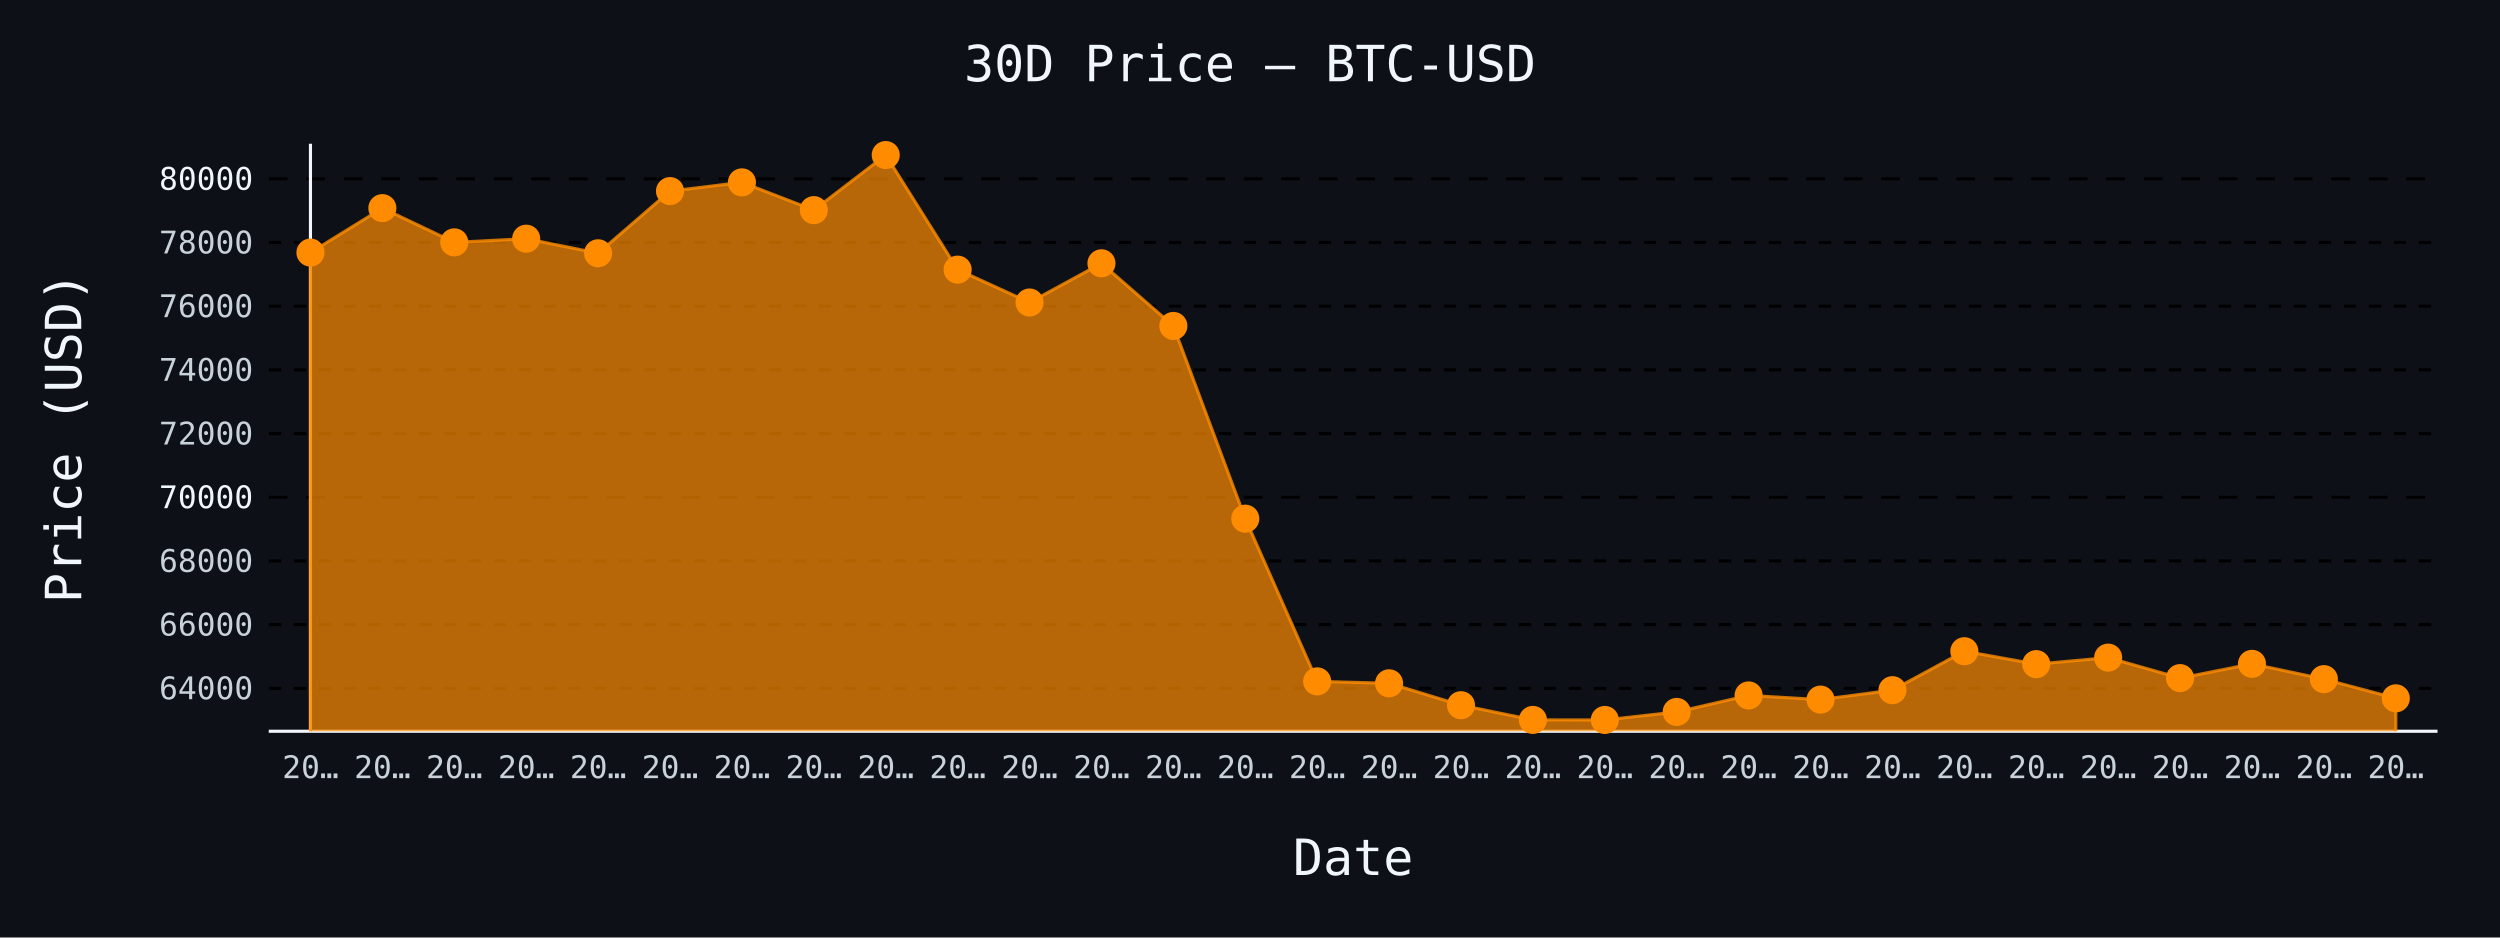
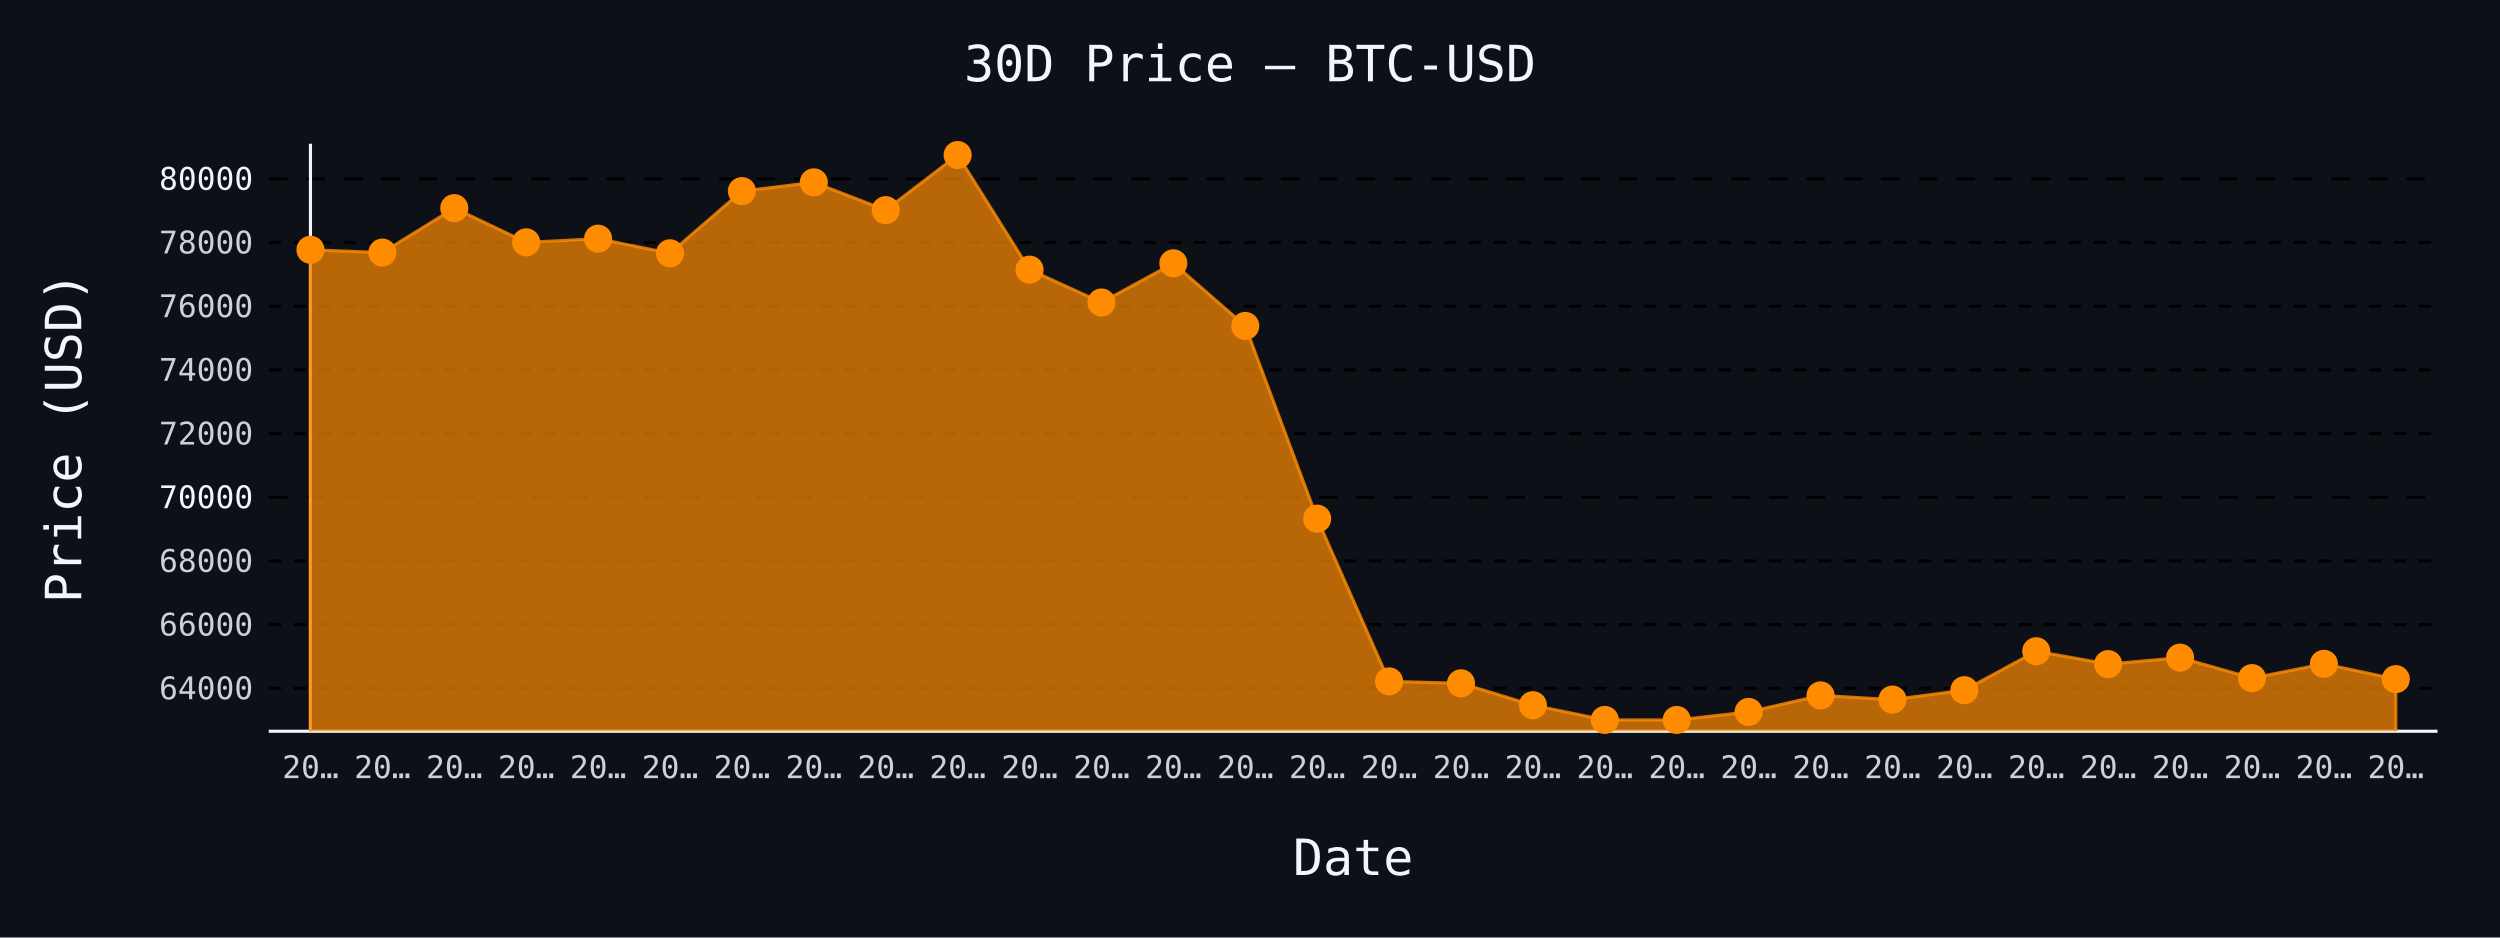
- <svg xmlns="http://www.w3.org/2000/svg" id="chart-a215b95f-1961-4ba1-a238-195ed9b7a596" class="pygal-chart" viewBox="0 0 800 300">
+ <svg xmlns="http://www.w3.org/2000/svg" id="chart-b059f15b-5cef-47e6-8292-bd2d8f79fd1d" class="pygal-chart" viewBox="0 0 800 300">
  <defs>
-     <style type="text/css">#chart-a215b95f-1961-4ba1-a238-195ed9b7a596{-webkit-user-select:none;-webkit-font-smoothing:antialiased;font-family:monospace}#chart-a215b95f-1961-4ba1-a238-195ed9b7a596 .title{font-family:monospace;font-size:16px}#chart-a215b95f-1961-4ba1-a238-195ed9b7a596 .legends .legend text{font-family:monospace;font-size:14px}#chart-a215b95f-1961-4ba1-a238-195ed9b7a596 .axis text{font-family:monospace;font-size:10px}#chart-a215b95f-1961-4ba1-a238-195ed9b7a596 .axis text.major{font-family:monospace;font-size:10px}#chart-a215b95f-1961-4ba1-a238-195ed9b7a596 .text-overlay text.value{font-family:monospace;font-size:16px}#chart-a215b95f-1961-4ba1-a238-195ed9b7a596 .text-overlay text.label{font-family:monospace;font-size:10px}#chart-a215b95f-1961-4ba1-a238-195ed9b7a596 .tooltip{font-family:monospace;font-size:14px}#chart-a215b95f-1961-4ba1-a238-195ed9b7a596 text.no_data{font-family:monospace;font-size:64px}
- #chart-a215b95f-1961-4ba1-a238-195ed9b7a596{background-color:#0d1117}#chart-a215b95f-1961-4ba1-a238-195ed9b7a596 path,#chart-a215b95f-1961-4ba1-a238-195ed9b7a596 line,#chart-a215b95f-1961-4ba1-a238-195ed9b7a596 rect,#chart-a215b95f-1961-4ba1-a238-195ed9b7a596 circle{-webkit-transition:150ms;-moz-transition:150ms;transition:150ms}#chart-a215b95f-1961-4ba1-a238-195ed9b7a596 .graph &gt; .background{fill:#0d1117}#chart-a215b95f-1961-4ba1-a238-195ed9b7a596 .plot &gt; .background{fill:#0d1117}#chart-a215b95f-1961-4ba1-a238-195ed9b7a596 .graph{fill:#c9d1d9}#chart-a215b95f-1961-4ba1-a238-195ed9b7a596 text.no_data{fill:#f0f6fc}#chart-a215b95f-1961-4ba1-a238-195ed9b7a596 .title{fill:#f0f6fc}#chart-a215b95f-1961-4ba1-a238-195ed9b7a596 .legends .legend text{fill:#c9d1d9}#chart-a215b95f-1961-4ba1-a238-195ed9b7a596 .legends .legend:hover text{fill:#f0f6fc}#chart-a215b95f-1961-4ba1-a238-195ed9b7a596 .axis .line{stroke:#f0f6fc}#chart-a215b95f-1961-4ba1-a238-195ed9b7a596 .axis .guide.line{stroke:#8b949e}#chart-a215b95f-1961-4ba1-a238-195ed9b7a596 .axis .major.line{stroke:#c9d1d9}#chart-a215b95f-1961-4ba1-a238-195ed9b7a596 .axis text.major{fill:#f0f6fc}#chart-a215b95f-1961-4ba1-a238-195ed9b7a596 .axis.y .guides:hover .guide.line,#chart-a215b95f-1961-4ba1-a238-195ed9b7a596 .line-graph .axis.x .guides:hover .guide.line,#chart-a215b95f-1961-4ba1-a238-195ed9b7a596 .stackedline-graph .axis.x .guides:hover .guide.line,#chart-a215b95f-1961-4ba1-a238-195ed9b7a596 .xy-graph .axis.x .guides:hover .guide.line{stroke:#f0f6fc}#chart-a215b95f-1961-4ba1-a238-195ed9b7a596 .axis .guides:hover text{fill:#f0f6fc}#chart-a215b95f-1961-4ba1-a238-195ed9b7a596 .reactive{fill-opacity:.7;stroke-opacity:.8;stroke-width:1}#chart-a215b95f-1961-4ba1-a238-195ed9b7a596 .ci{stroke:#c9d1d9}#chart-a215b95f-1961-4ba1-a238-195ed9b7a596 .reactive.active,#chart-a215b95f-1961-4ba1-a238-195ed9b7a596 .active .reactive{fill-opacity:.8;stroke-opacity:.9;stroke-width:4}#chart-a215b95f-1961-4ba1-a238-195ed9b7a596 .ci .reactive.active{stroke-width:1.5}#chart-a215b95f-1961-4ba1-a238-195ed9b7a596 .series text{fill:#f0f6fc}#chart-a215b95f-1961-4ba1-a238-195ed9b7a596 .tooltip rect{fill:#0d1117;stroke:#f0f6fc;-webkit-transition:opacity 150ms;-moz-transition:opacity 150ms;transition:opacity 150ms}#chart-a215b95f-1961-4ba1-a238-195ed9b7a596 .tooltip .label{fill:#c9d1d9}#chart-a215b95f-1961-4ba1-a238-195ed9b7a596 .tooltip .label{fill:#c9d1d9}#chart-a215b95f-1961-4ba1-a238-195ed9b7a596 .tooltip .legend{font-size:.8em;fill:#8b949e}#chart-a215b95f-1961-4ba1-a238-195ed9b7a596 .tooltip .x_label{font-size:.6em;fill:#f0f6fc}#chart-a215b95f-1961-4ba1-a238-195ed9b7a596 .tooltip .xlink{font-size:.5em;text-decoration:underline}#chart-a215b95f-1961-4ba1-a238-195ed9b7a596 .tooltip .value{font-size:1.5em}#chart-a215b95f-1961-4ba1-a238-195ed9b7a596 .bound{font-size:.5em}#chart-a215b95f-1961-4ba1-a238-195ed9b7a596 .max-value{font-size:.75em;fill:#8b949e}#chart-a215b95f-1961-4ba1-a238-195ed9b7a596 .map-element{fill:#0d1117;stroke:#8b949e !important}#chart-a215b95f-1961-4ba1-a238-195ed9b7a596 .map-element .reactive{fill-opacity:inherit;stroke-opacity:inherit}#chart-a215b95f-1961-4ba1-a238-195ed9b7a596 .color-0,#chart-a215b95f-1961-4ba1-a238-195ed9b7a596 .color-0 a:visited{stroke:#ff8c00;fill:#ff8c00}#chart-a215b95f-1961-4ba1-a238-195ed9b7a596 .text-overlay .color-0 text{fill:black}
- #chart-a215b95f-1961-4ba1-a238-195ed9b7a596 text.no_data{text-anchor:middle}#chart-a215b95f-1961-4ba1-a238-195ed9b7a596 .guide.line{fill:none}#chart-a215b95f-1961-4ba1-a238-195ed9b7a596 .centered{text-anchor:middle}#chart-a215b95f-1961-4ba1-a238-195ed9b7a596 .title{text-anchor:middle}#chart-a215b95f-1961-4ba1-a238-195ed9b7a596 .legends .legend text{fill-opacity:1}#chart-a215b95f-1961-4ba1-a238-195ed9b7a596 .axis.x text{text-anchor:middle}#chart-a215b95f-1961-4ba1-a238-195ed9b7a596 .axis.x:not(.web) text[transform]{text-anchor:start}#chart-a215b95f-1961-4ba1-a238-195ed9b7a596 .axis.x:not(.web) text[transform].backwards{text-anchor:end}#chart-a215b95f-1961-4ba1-a238-195ed9b7a596 .axis.y text{text-anchor:end}#chart-a215b95f-1961-4ba1-a238-195ed9b7a596 .axis.y text[transform].backwards{text-anchor:start}#chart-a215b95f-1961-4ba1-a238-195ed9b7a596 .axis.y2 text{text-anchor:start}#chart-a215b95f-1961-4ba1-a238-195ed9b7a596 .axis.y2 text[transform].backwards{text-anchor:end}#chart-a215b95f-1961-4ba1-a238-195ed9b7a596 .axis .guide.line{stroke-dasharray:4,4;stroke:black}#chart-a215b95f-1961-4ba1-a238-195ed9b7a596 .axis .major.guide.line{stroke-dasharray:6,6;stroke:black}#chart-a215b95f-1961-4ba1-a238-195ed9b7a596 .horizontal .axis.y .guide.line,#chart-a215b95f-1961-4ba1-a238-195ed9b7a596 .horizontal .axis.y2 .guide.line,#chart-a215b95f-1961-4ba1-a238-195ed9b7a596 .vertical .axis.x .guide.line{opacity:0}#chart-a215b95f-1961-4ba1-a238-195ed9b7a596 .horizontal .axis.always_show .guide.line,#chart-a215b95f-1961-4ba1-a238-195ed9b7a596 .vertical .axis.always_show .guide.line{opacity:1 !important}#chart-a215b95f-1961-4ba1-a238-195ed9b7a596 .axis.y .guides:hover .guide.line,#chart-a215b95f-1961-4ba1-a238-195ed9b7a596 .axis.y2 .guides:hover .guide.line,#chart-a215b95f-1961-4ba1-a238-195ed9b7a596 .axis.x .guides:hover .guide.line{opacity:1}#chart-a215b95f-1961-4ba1-a238-195ed9b7a596 .axis .guides:hover text{opacity:1}#chart-a215b95f-1961-4ba1-a238-195ed9b7a596 .nofill{fill:none}#chart-a215b95f-1961-4ba1-a238-195ed9b7a596 .subtle-fill{fill-opacity:.2}#chart-a215b95f-1961-4ba1-a238-195ed9b7a596 .dot{stroke-width:1px;fill-opacity:1;stroke-opacity:1}#chart-a215b95f-1961-4ba1-a238-195ed9b7a596 .dot.active{stroke-width:5px}#chart-a215b95f-1961-4ba1-a238-195ed9b7a596 .dot.negative{fill:transparent}#chart-a215b95f-1961-4ba1-a238-195ed9b7a596 text,#chart-a215b95f-1961-4ba1-a238-195ed9b7a596 tspan{stroke:none !important}#chart-a215b95f-1961-4ba1-a238-195ed9b7a596 .series text.active{opacity:1}#chart-a215b95f-1961-4ba1-a238-195ed9b7a596 .tooltip rect{fill-opacity:.95;stroke-width:.5}#chart-a215b95f-1961-4ba1-a238-195ed9b7a596 .tooltip text{fill-opacity:1}#chart-a215b95f-1961-4ba1-a238-195ed9b7a596 .showable{visibility:hidden}#chart-a215b95f-1961-4ba1-a238-195ed9b7a596 .showable.shown{visibility:visible}#chart-a215b95f-1961-4ba1-a238-195ed9b7a596 .gauge-background{fill:rgba(229,229,229,1);stroke:none}#chart-a215b95f-1961-4ba1-a238-195ed9b7a596 .bg-lines{stroke:#0d1117;stroke-width:2px}</style>
+     <style type="text/css">#chart-b059f15b-5cef-47e6-8292-bd2d8f79fd1d{-webkit-user-select:none;-webkit-font-smoothing:antialiased;font-family:monospace}#chart-b059f15b-5cef-47e6-8292-bd2d8f79fd1d .title{font-family:monospace;font-size:16px}#chart-b059f15b-5cef-47e6-8292-bd2d8f79fd1d .legends .legend text{font-family:monospace;font-size:14px}#chart-b059f15b-5cef-47e6-8292-bd2d8f79fd1d .axis text{font-family:monospace;font-size:10px}#chart-b059f15b-5cef-47e6-8292-bd2d8f79fd1d .axis text.major{font-family:monospace;font-size:10px}#chart-b059f15b-5cef-47e6-8292-bd2d8f79fd1d .text-overlay text.value{font-family:monospace;font-size:16px}#chart-b059f15b-5cef-47e6-8292-bd2d8f79fd1d .text-overlay text.label{font-family:monospace;font-size:10px}#chart-b059f15b-5cef-47e6-8292-bd2d8f79fd1d .tooltip{font-family:monospace;font-size:14px}#chart-b059f15b-5cef-47e6-8292-bd2d8f79fd1d text.no_data{font-family:monospace;font-size:64px}
+ #chart-b059f15b-5cef-47e6-8292-bd2d8f79fd1d{background-color:#0d1117}#chart-b059f15b-5cef-47e6-8292-bd2d8f79fd1d path,#chart-b059f15b-5cef-47e6-8292-bd2d8f79fd1d line,#chart-b059f15b-5cef-47e6-8292-bd2d8f79fd1d rect,#chart-b059f15b-5cef-47e6-8292-bd2d8f79fd1d circle{-webkit-transition:150ms;-moz-transition:150ms;transition:150ms}#chart-b059f15b-5cef-47e6-8292-bd2d8f79fd1d .graph &gt; .background{fill:#0d1117}#chart-b059f15b-5cef-47e6-8292-bd2d8f79fd1d .plot &gt; .background{fill:#0d1117}#chart-b059f15b-5cef-47e6-8292-bd2d8f79fd1d .graph{fill:#c9d1d9}#chart-b059f15b-5cef-47e6-8292-bd2d8f79fd1d text.no_data{fill:#f0f6fc}#chart-b059f15b-5cef-47e6-8292-bd2d8f79fd1d .title{fill:#f0f6fc}#chart-b059f15b-5cef-47e6-8292-bd2d8f79fd1d .legends .legend text{fill:#c9d1d9}#chart-b059f15b-5cef-47e6-8292-bd2d8f79fd1d .legends .legend:hover text{fill:#f0f6fc}#chart-b059f15b-5cef-47e6-8292-bd2d8f79fd1d .axis .line{stroke:#f0f6fc}#chart-b059f15b-5cef-47e6-8292-bd2d8f79fd1d .axis .guide.line{stroke:#8b949e}#chart-b059f15b-5cef-47e6-8292-bd2d8f79fd1d .axis .major.line{stroke:#c9d1d9}#chart-b059f15b-5cef-47e6-8292-bd2d8f79fd1d .axis text.major{fill:#f0f6fc}#chart-b059f15b-5cef-47e6-8292-bd2d8f79fd1d .axis.y .guides:hover .guide.line,#chart-b059f15b-5cef-47e6-8292-bd2d8f79fd1d .line-graph .axis.x .guides:hover .guide.line,#chart-b059f15b-5cef-47e6-8292-bd2d8f79fd1d .stackedline-graph .axis.x .guides:hover .guide.line,#chart-b059f15b-5cef-47e6-8292-bd2d8f79fd1d .xy-graph .axis.x .guides:hover .guide.line{stroke:#f0f6fc}#chart-b059f15b-5cef-47e6-8292-bd2d8f79fd1d .axis .guides:hover text{fill:#f0f6fc}#chart-b059f15b-5cef-47e6-8292-bd2d8f79fd1d .reactive{fill-opacity:.7;stroke-opacity:.8;stroke-width:1}#chart-b059f15b-5cef-47e6-8292-bd2d8f79fd1d .ci{stroke:#c9d1d9}#chart-b059f15b-5cef-47e6-8292-bd2d8f79fd1d .reactive.active,#chart-b059f15b-5cef-47e6-8292-bd2d8f79fd1d .active .reactive{fill-opacity:.8;stroke-opacity:.9;stroke-width:4}#chart-b059f15b-5cef-47e6-8292-bd2d8f79fd1d .ci .reactive.active{stroke-width:1.5}#chart-b059f15b-5cef-47e6-8292-bd2d8f79fd1d .series text{fill:#f0f6fc}#chart-b059f15b-5cef-47e6-8292-bd2d8f79fd1d .tooltip rect{fill:#0d1117;stroke:#f0f6fc;-webkit-transition:opacity 150ms;-moz-transition:opacity 150ms;transition:opacity 150ms}#chart-b059f15b-5cef-47e6-8292-bd2d8f79fd1d .tooltip .label{fill:#c9d1d9}#chart-b059f15b-5cef-47e6-8292-bd2d8f79fd1d .tooltip .label{fill:#c9d1d9}#chart-b059f15b-5cef-47e6-8292-bd2d8f79fd1d .tooltip .legend{font-size:.8em;fill:#8b949e}#chart-b059f15b-5cef-47e6-8292-bd2d8f79fd1d .tooltip .x_label{font-size:.6em;fill:#f0f6fc}#chart-b059f15b-5cef-47e6-8292-bd2d8f79fd1d .tooltip .xlink{font-size:.5em;text-decoration:underline}#chart-b059f15b-5cef-47e6-8292-bd2d8f79fd1d .tooltip .value{font-size:1.5em}#chart-b059f15b-5cef-47e6-8292-bd2d8f79fd1d .bound{font-size:.5em}#chart-b059f15b-5cef-47e6-8292-bd2d8f79fd1d .max-value{font-size:.75em;fill:#8b949e}#chart-b059f15b-5cef-47e6-8292-bd2d8f79fd1d .map-element{fill:#0d1117;stroke:#8b949e !important}#chart-b059f15b-5cef-47e6-8292-bd2d8f79fd1d .map-element .reactive{fill-opacity:inherit;stroke-opacity:inherit}#chart-b059f15b-5cef-47e6-8292-bd2d8f79fd1d .color-0,#chart-b059f15b-5cef-47e6-8292-bd2d8f79fd1d .color-0 a:visited{stroke:#ff8c00;fill:#ff8c00}#chart-b059f15b-5cef-47e6-8292-bd2d8f79fd1d .text-overlay .color-0 text{fill:black}
+ #chart-b059f15b-5cef-47e6-8292-bd2d8f79fd1d text.no_data{text-anchor:middle}#chart-b059f15b-5cef-47e6-8292-bd2d8f79fd1d .guide.line{fill:none}#chart-b059f15b-5cef-47e6-8292-bd2d8f79fd1d .centered{text-anchor:middle}#chart-b059f15b-5cef-47e6-8292-bd2d8f79fd1d .title{text-anchor:middle}#chart-b059f15b-5cef-47e6-8292-bd2d8f79fd1d .legends .legend text{fill-opacity:1}#chart-b059f15b-5cef-47e6-8292-bd2d8f79fd1d .axis.x text{text-anchor:middle}#chart-b059f15b-5cef-47e6-8292-bd2d8f79fd1d .axis.x:not(.web) text[transform]{text-anchor:start}#chart-b059f15b-5cef-47e6-8292-bd2d8f79fd1d .axis.x:not(.web) text[transform].backwards{text-anchor:end}#chart-b059f15b-5cef-47e6-8292-bd2d8f79fd1d .axis.y text{text-anchor:end}#chart-b059f15b-5cef-47e6-8292-bd2d8f79fd1d .axis.y text[transform].backwards{text-anchor:start}#chart-b059f15b-5cef-47e6-8292-bd2d8f79fd1d .axis.y2 text{text-anchor:start}#chart-b059f15b-5cef-47e6-8292-bd2d8f79fd1d .axis.y2 text[transform].backwards{text-anchor:end}#chart-b059f15b-5cef-47e6-8292-bd2d8f79fd1d .axis .guide.line{stroke-dasharray:4,4;stroke:black}#chart-b059f15b-5cef-47e6-8292-bd2d8f79fd1d .axis .major.guide.line{stroke-dasharray:6,6;stroke:black}#chart-b059f15b-5cef-47e6-8292-bd2d8f79fd1d .horizontal .axis.y .guide.line,#chart-b059f15b-5cef-47e6-8292-bd2d8f79fd1d .horizontal .axis.y2 .guide.line,#chart-b059f15b-5cef-47e6-8292-bd2d8f79fd1d .vertical .axis.x .guide.line{opacity:0}#chart-b059f15b-5cef-47e6-8292-bd2d8f79fd1d .horizontal .axis.always_show .guide.line,#chart-b059f15b-5cef-47e6-8292-bd2d8f79fd1d .vertical .axis.always_show .guide.line{opacity:1 !important}#chart-b059f15b-5cef-47e6-8292-bd2d8f79fd1d .axis.y .guides:hover .guide.line,#chart-b059f15b-5cef-47e6-8292-bd2d8f79fd1d .axis.y2 .guides:hover .guide.line,#chart-b059f15b-5cef-47e6-8292-bd2d8f79fd1d .axis.x .guides:hover .guide.line{opacity:1}#chart-b059f15b-5cef-47e6-8292-bd2d8f79fd1d .axis .guides:hover text{opacity:1}#chart-b059f15b-5cef-47e6-8292-bd2d8f79fd1d .nofill{fill:none}#chart-b059f15b-5cef-47e6-8292-bd2d8f79fd1d .subtle-fill{fill-opacity:.2}#chart-b059f15b-5cef-47e6-8292-bd2d8f79fd1d .dot{stroke-width:1px;fill-opacity:1;stroke-opacity:1}#chart-b059f15b-5cef-47e6-8292-bd2d8f79fd1d .dot.active{stroke-width:5px}#chart-b059f15b-5cef-47e6-8292-bd2d8f79fd1d .dot.negative{fill:transparent}#chart-b059f15b-5cef-47e6-8292-bd2d8f79fd1d text,#chart-b059f15b-5cef-47e6-8292-bd2d8f79fd1d tspan{stroke:none !important}#chart-b059f15b-5cef-47e6-8292-bd2d8f79fd1d .series text.active{opacity:1}#chart-b059f15b-5cef-47e6-8292-bd2d8f79fd1d .tooltip rect{fill-opacity:.95;stroke-width:.5}#chart-b059f15b-5cef-47e6-8292-bd2d8f79fd1d .tooltip text{fill-opacity:1}#chart-b059f15b-5cef-47e6-8292-bd2d8f79fd1d .showable{visibility:hidden}#chart-b059f15b-5cef-47e6-8292-bd2d8f79fd1d .showable.shown{visibility:visible}#chart-b059f15b-5cef-47e6-8292-bd2d8f79fd1d .gauge-background{fill:rgba(229,229,229,1);stroke:none}#chart-b059f15b-5cef-47e6-8292-bd2d8f79fd1d .bg-lines{stroke:#0d1117;stroke-width:2px}</style>
  </defs>
  <g class="graph line-graph vertical">
    <rect x="0" y="0" width="800" height="300" class="background" />
    <g transform="translate(86, 46)" class="plot">
      <rect x="0" y="0" width="694.0" height="188" class="background" />
      <g class="axis y always_show">
        <path d="M0 188 h694" class="line" />
        <g class="guides">
          <path d="M0 174.256 h694" class="guide line" />
          <text x="-5" y="177.756" class="">64000</text>
        </g>
        <g class="guides">
          <path d="M0 153.878 h694" class="guide line" />
          <text x="-5" y="157.378" class="">66000</text>
        </g>
        <g class="guides">
          <path d="M0 133.499 h694" class="guide line" />
          <text x="-5" y="136.999" class="">68000</text>
        </g>
        <g class="guides">
          <path d="M0 113.12 h694" class="major guide line" />
          <text x="-5" y="116.62" class="major">70000</text>
        </g>
        <g class="guides">
          <path d="M0 92.742 h694" class="guide line" />
          <text x="-5" y="96.242" class="">72000</text>
        </g>
        <g class="guides">
          <path d="M0 72.363 h694" class="guide line" />
          <text x="-5" y="75.863" class="">74000</text>
        </g>
        <g class="guides">
          <path d="M0 51.984 h694" class="guide line" />
          <text x="-5" y="55.484" class="">76000</text>
        </g>
        <g class="guides">
          <path d="M0 31.606 h694" class="guide line" />
          <text x="-5" y="35.106" class="">78000</text>
        </g>
        <g class="guides">
          <path d="M0 11.227 h694" class="major guide line" />
          <text x="-5" y="14.727" class="major">80000</text>
        </g>
      </g>
      <g class="axis x">
        <g class="guides">
          <path d="M13.346 0 v188" class="line" />
          <text x="13.346" y="203.0" class="">20…</text>
        </g>
        <g class="guides">
          <path d="M36.357 0 v188" class="guide line" />
          <text x="36.357" y="203.0" class="">20…</text>
        </g>
        <g class="guides">
          <path d="M59.367 0 v188" class="guide line" />
          <text x="59.367" y="203.0" class="">20…</text>
        </g>
        <g class="guides">
          <path d="M82.378 0 v188" class="guide line" />
          <text x="82.378" y="203.0" class="">20…</text>
        </g>
        <g class="guides">
          <path d="M105.389 0 v188" class="guide line" />
          <text x="105.389" y="203.0" class="">20…</text>
        </g>
        <g class="guides">
          <path d="M128.399 0 v188" class="guide line" />
          <text x="128.399" y="203.0" class="">20…</text>
        </g>
        <g class="guides">
          <path d="M151.41 0 v188" class="guide line" />
          <text x="151.41" y="203.0" class="">20…</text>
        </g>
        <g class="guides">
          <path d="M174.42 0 v188" class="guide line" />
          <text x="174.42" y="203.0" class="">20…</text>
        </g>
        <g class="guides">
          <path d="M197.431 0 v188" class="guide line" />
          <text x="197.431" y="203.0" class="">20…</text>
        </g>
        <g class="guides">
          <path d="M220.442 0 v188" class="guide line" />
          <text x="220.442" y="203.0" class="">20…</text>
        </g>
        <g class="guides">
          <path d="M243.452 0 v188" class="guide line" />
          <text x="243.452" y="203.0" class="">20…</text>
        </g>
        <g class="guides">
          <path d="M266.463 0 v188" class="guide line" />
          <text x="266.463" y="203.0" class="">20…</text>
        </g>
        <g class="guides">
          <path d="M289.473 0 v188" class="guide line" />
          <text x="289.473" y="203.0" class="">20…</text>
        </g>
        <g class="guides">
          <path d="M312.484 0 v188" class="guide line" />
          <text x="312.484" y="203.0" class="">20…</text>
        </g>
        <g class="guides">
          <path d="M335.495 0 v188" class="guide line" />
          <text x="335.495" y="203.0" class="">20…</text>
        </g>
        <g class="guides">
          <path d="M358.505 0 v188" class="guide line" />
          <text x="358.505" y="203.0" class="">20…</text>
        </g>
        <g class="guides">
          <path d="M381.516 0 v188" class="guide line" />
          <text x="381.516" y="203.0" class="">20…</text>
        </g>
        <g class="guides">
          <path d="M404.527 0 v188" class="guide line" />
          <text x="404.527" y="203.0" class="">20…</text>
        </g>
        <g class="guides">
          <path d="M427.537 0 v188" class="guide line" />
          <text x="427.537" y="203.0" class="">20…</text>
        </g>
        <g class="guides">
          <path d="M450.548 0 v188" class="guide line" />
          <text x="450.548" y="203.0" class="">20…</text>
        </g>
        <g class="guides">
          <path d="M473.558 0 v188" class="guide line" />
          <text x="473.558" y="203.0" class="">20…</text>
        </g>
        <g class="guides">
          <path d="M496.569 0 v188" class="guide line" />
          <text x="496.569" y="203.0" class="">20…</text>
        </g>
        <g class="guides">
          <path d="M519.58 0 v188" class="guide line" />
          <text x="519.58" y="203.0" class="">20…</text>
        </g>
        <g class="guides">
          <path d="M542.59 0 v188" class="guide line" />
          <text x="542.59" y="203.0" class="">20…</text>
        </g>
        <g class="guides">
          <path d="M565.601 0 v188" class="guide line" />
          <text x="565.601" y="203.0" class="">20…</text>
        </g>
        <g class="guides">
          <path d="M588.611 0 v188" class="guide line" />
          <text x="588.611" y="203.0" class="">20…</text>
        </g>
        <g class="guides">
          <path d="M611.622 0 v188" class="guide line" />
          <text x="611.622" y="203.0" class="">20…</text>
        </g>
        <g class="guides">
          <path d="M634.633 0 v188" class="guide line" />
          <text x="634.633" y="203.0" class="">20…</text>
        </g>
        <g class="guides">
          <path d="M657.643 0 v188" class="guide line" />
          <text x="657.643" y="203.0" class="">20…</text>
        </g>
        <g class="guides">
          <path d="M680.654 0 v188" class="guide line" />
          <text x="680.654" y="203.0" class="">20…</text>
        </g>
      </g>
      <g class="series serie-0 color-0">
-         <path d="M13.346 188 L13.346 34.825 36.357 20.601 59.367 31.555 82.378 30.383 105.389 35.05 128.399 15.15 151.41 12.358 174.42 21.243 197.431 3.615 220.442 40.287 243.452 50.802 266.463 38.259 289.473 58.302 312.484 119.978 335.495 172.045 358.505 172.657 381.516 179.667 404.527 184.374 427.537 184.385 450.548 181.817 473.558 176.539 496.569 177.874 519.58 174.858 542.59 162.396 565.601 166.523 588.611 164.444 611.622 170.996 634.633 166.431 657.643 171.322 680.654 177.466 680.654 188" class="line reactive" />
+         <path d="M13.346 188 L13.346 33.929 36.357 34.825 59.367 20.601 82.378 31.555 105.389 30.383 128.399 35.05 151.41 15.15 174.42 12.358 197.431 21.243 220.442 3.615 243.452 40.287 266.463 50.802 289.473 38.259 312.484 58.302 335.495 119.978 358.505 172.045 381.516 172.657 404.527 179.667 427.537 184.374 450.548 184.385 473.558 181.817 496.569 176.539 519.58 177.874 542.59 174.858 565.601 162.396 588.611 166.523 611.622 164.444 634.633 170.996 657.643 166.431 680.654 171.322 680.654 188" class="line reactive" />
      </g>
    </g>
    <g class="titles">
      <text x="400.0" y="26" class="title plot_title">30D Price — BTC-USD</text>
      <text x="433.0" y="280" class="title">Date</text>
      <text x="0" y="166.0" class="title" transform="rotate(-90 0 140)">Price (USD)</text>
    </g>
    <g transform="translate(86, 46)" class="plot overlay">
      <g class="series serie-0 color-0">
        <g class="dots">
-           <circle cx="13.346" cy="34.825" r="4" class="dot reactive tooltip-trigger" />
-         </g>
-         <g class="dots">
-           <circle cx="36.357" cy="20.601" r="4" class="dot reactive tooltip-trigger" />
-         </g>
-         <g class="dots">
-           <circle cx="59.367" cy="31.555" r="4" class="dot reactive tooltip-trigger" />
-         </g>
-         <g class="dots">
-           <circle cx="82.378" cy="30.383" r="4" class="dot reactive tooltip-trigger" />
-         </g>
-         <g class="dots">
-           <circle cx="105.389" cy="35.05" r="4" class="dot reactive tooltip-trigger" />
-         </g>
-         <g class="dots">
-           <circle cx="128.399" cy="15.15" r="4" class="dot reactive tooltip-trigger" />
-         </g>
-         <g class="dots">
-           <circle cx="151.41" cy="12.358" r="4" class="dot reactive tooltip-trigger" />
-         </g>
-         <g class="dots">
-           <circle cx="174.42" cy="21.243" r="4" class="dot reactive tooltip-trigger" />
-         </g>
-         <g class="dots">
-           <circle cx="197.431" cy="3.615" r="4" class="dot reactive tooltip-trigger" />
-         </g>
-         <g class="dots">
-           <circle cx="220.442" cy="40.287" r="4" class="dot reactive tooltip-trigger" />
-         </g>
-         <g class="dots">
-           <circle cx="243.452" cy="50.802" r="4" class="dot reactive tooltip-trigger" />
-         </g>
-         <g class="dots">
-           <circle cx="266.463" cy="38.259" r="4" class="dot reactive tooltip-trigger" />
-         </g>
-         <g class="dots">
-           <circle cx="289.473" cy="58.302" r="4" class="dot reactive tooltip-trigger" />
-         </g>
-         <g class="dots">
-           <circle cx="312.484" cy="119.978" r="4" class="dot reactive tooltip-trigger" />
-         </g>
-         <g class="dots">
-           <circle cx="335.495" cy="172.045" r="4" class="dot reactive tooltip-trigger" />
-         </g>
-         <g class="dots">
-           <circle cx="358.505" cy="172.657" r="4" class="dot reactive tooltip-trigger" />
-         </g>
-         <g class="dots">
-           <circle cx="381.516" cy="179.667" r="4" class="dot reactive tooltip-trigger" />
-         </g>
-         <g class="dots">
-           <circle cx="404.527" cy="184.374" r="4" class="dot reactive tooltip-trigger" />
-         </g>
-         <g class="dots">
-           <circle cx="427.537" cy="184.385" r="4" class="dot reactive tooltip-trigger" />
-         </g>
-         <g class="dots">
-           <circle cx="450.548" cy="181.817" r="4" class="dot reactive tooltip-trigger" />
-         </g>
-         <g class="dots">
-           <circle cx="473.558" cy="176.539" r="4" class="dot reactive tooltip-trigger" />
-         </g>
-         <g class="dots">
-           <circle cx="496.569" cy="177.874" r="4" class="dot reactive tooltip-trigger" />
-         </g>
-         <g class="dots">
-           <circle cx="519.58" cy="174.858" r="4" class="dot reactive tooltip-trigger" />
-         </g>
-         <g class="dots">
-           <circle cx="542.59" cy="162.396" r="4" class="dot reactive tooltip-trigger" />
-         </g>
-         <g class="dots">
-           <circle cx="565.601" cy="166.523" r="4" class="dot reactive tooltip-trigger" />
-         </g>
-         <g class="dots">
-           <circle cx="588.611" cy="164.444" r="4" class="dot reactive tooltip-trigger" />
-         </g>
-         <g class="dots">
-           <circle cx="611.622" cy="170.996" r="4" class="dot reactive tooltip-trigger" />
-         </g>
-         <g class="dots">
-           <circle cx="634.633" cy="166.431" r="4" class="dot reactive tooltip-trigger" />
-         </g>
-         <g class="dots">
-           <circle cx="657.643" cy="171.322" r="4" class="dot reactive tooltip-trigger" />
-         </g>
-         <g class="dots">
-           <circle cx="680.654" cy="177.466" r="4" class="dot reactive tooltip-trigger" />
+           <circle cx="13.346" cy="33.929" r="4" class="dot reactive tooltip-trigger" />
+         </g>
+         <g class="dots">
+           <circle cx="36.357" cy="34.825" r="4" class="dot reactive tooltip-trigger" />
+         </g>
+         <g class="dots">
+           <circle cx="59.367" cy="20.601" r="4" class="dot reactive tooltip-trigger" />
+         </g>
+         <g class="dots">
+           <circle cx="82.378" cy="31.555" r="4" class="dot reactive tooltip-trigger" />
+         </g>
+         <g class="dots">
+           <circle cx="105.389" cy="30.383" r="4" class="dot reactive tooltip-trigger" />
+         </g>
+         <g class="dots">
+           <circle cx="128.399" cy="35.05" r="4" class="dot reactive tooltip-trigger" />
+         </g>
+         <g class="dots">
+           <circle cx="151.41" cy="15.15" r="4" class="dot reactive tooltip-trigger" />
+         </g>
+         <g class="dots">
+           <circle cx="174.42" cy="12.358" r="4" class="dot reactive tooltip-trigger" />
+         </g>
+         <g class="dots">
+           <circle cx="197.431" cy="21.243" r="4" class="dot reactive tooltip-trigger" />
+         </g>
+         <g class="dots">
+           <circle cx="220.442" cy="3.615" r="4" class="dot reactive tooltip-trigger" />
+         </g>
+         <g class="dots">
+           <circle cx="243.452" cy="40.287" r="4" class="dot reactive tooltip-trigger" />
+         </g>
+         <g class="dots">
+           <circle cx="266.463" cy="50.802" r="4" class="dot reactive tooltip-trigger" />
+         </g>
+         <g class="dots">
+           <circle cx="289.473" cy="38.259" r="4" class="dot reactive tooltip-trigger" />
+         </g>
+         <g class="dots">
+           <circle cx="312.484" cy="58.302" r="4" class="dot reactive tooltip-trigger" />
+         </g>
+         <g class="dots">
+           <circle cx="335.495" cy="119.978" r="4" class="dot reactive tooltip-trigger" />
+         </g>
+         <g class="dots">
+           <circle cx="358.505" cy="172.045" r="4" class="dot reactive tooltip-trigger" />
+         </g>
+         <g class="dots">
+           <circle cx="381.516" cy="172.657" r="4" class="dot reactive tooltip-trigger" />
+         </g>
+         <g class="dots">
+           <circle cx="404.527" cy="179.667" r="4" class="dot reactive tooltip-trigger" />
+         </g>
+         <g class="dots">
+           <circle cx="427.537" cy="184.374" r="4" class="dot reactive tooltip-trigger" />
+         </g>
+         <g class="dots">
+           <circle cx="450.548" cy="184.385" r="4" class="dot reactive tooltip-trigger" />
+         </g>
+         <g class="dots">
+           <circle cx="473.558" cy="181.817" r="4" class="dot reactive tooltip-trigger" />
+         </g>
+         <g class="dots">
+           <circle cx="496.569" cy="176.539" r="4" class="dot reactive tooltip-trigger" />
+         </g>
+         <g class="dots">
+           <circle cx="519.58" cy="177.874" r="4" class="dot reactive tooltip-trigger" />
+         </g>
+         <g class="dots">
+           <circle cx="542.59" cy="174.858" r="4" class="dot reactive tooltip-trigger" />
+         </g>
+         <g class="dots">
+           <circle cx="565.601" cy="162.396" r="4" class="dot reactive tooltip-trigger" />
+         </g>
+         <g class="dots">
+           <circle cx="588.611" cy="166.523" r="4" class="dot reactive tooltip-trigger" />
+         </g>
+         <g class="dots">
+           <circle cx="611.622" cy="164.444" r="4" class="dot reactive tooltip-trigger" />
+         </g>
+         <g class="dots">
+           <circle cx="634.633" cy="170.996" r="4" class="dot reactive tooltip-trigger" />
+         </g>
+         <g class="dots">
+           <circle cx="657.643" cy="166.431" r="4" class="dot reactive tooltip-trigger" />
+         </g>
+         <g class="dots">
+           <circle cx="680.654" cy="171.322" r="4" class="dot reactive tooltip-trigger" />
        </g>
      </g>
    </g>
    <g transform="translate(86, 46)" class="plot text-overlay">
      <g class="series serie-0 color-0" />
    </g>
    <g transform="translate(86, 46)" class="plot tooltip-overlay">
      <g transform="translate(0 0)" style="opacity: 0" class="tooltip">
        <rect rx="0" ry="0" width="0" height="0" class="tooltip-box" />
        <g class="text" />
      </g>
    </g>
  </g>
</svg>
